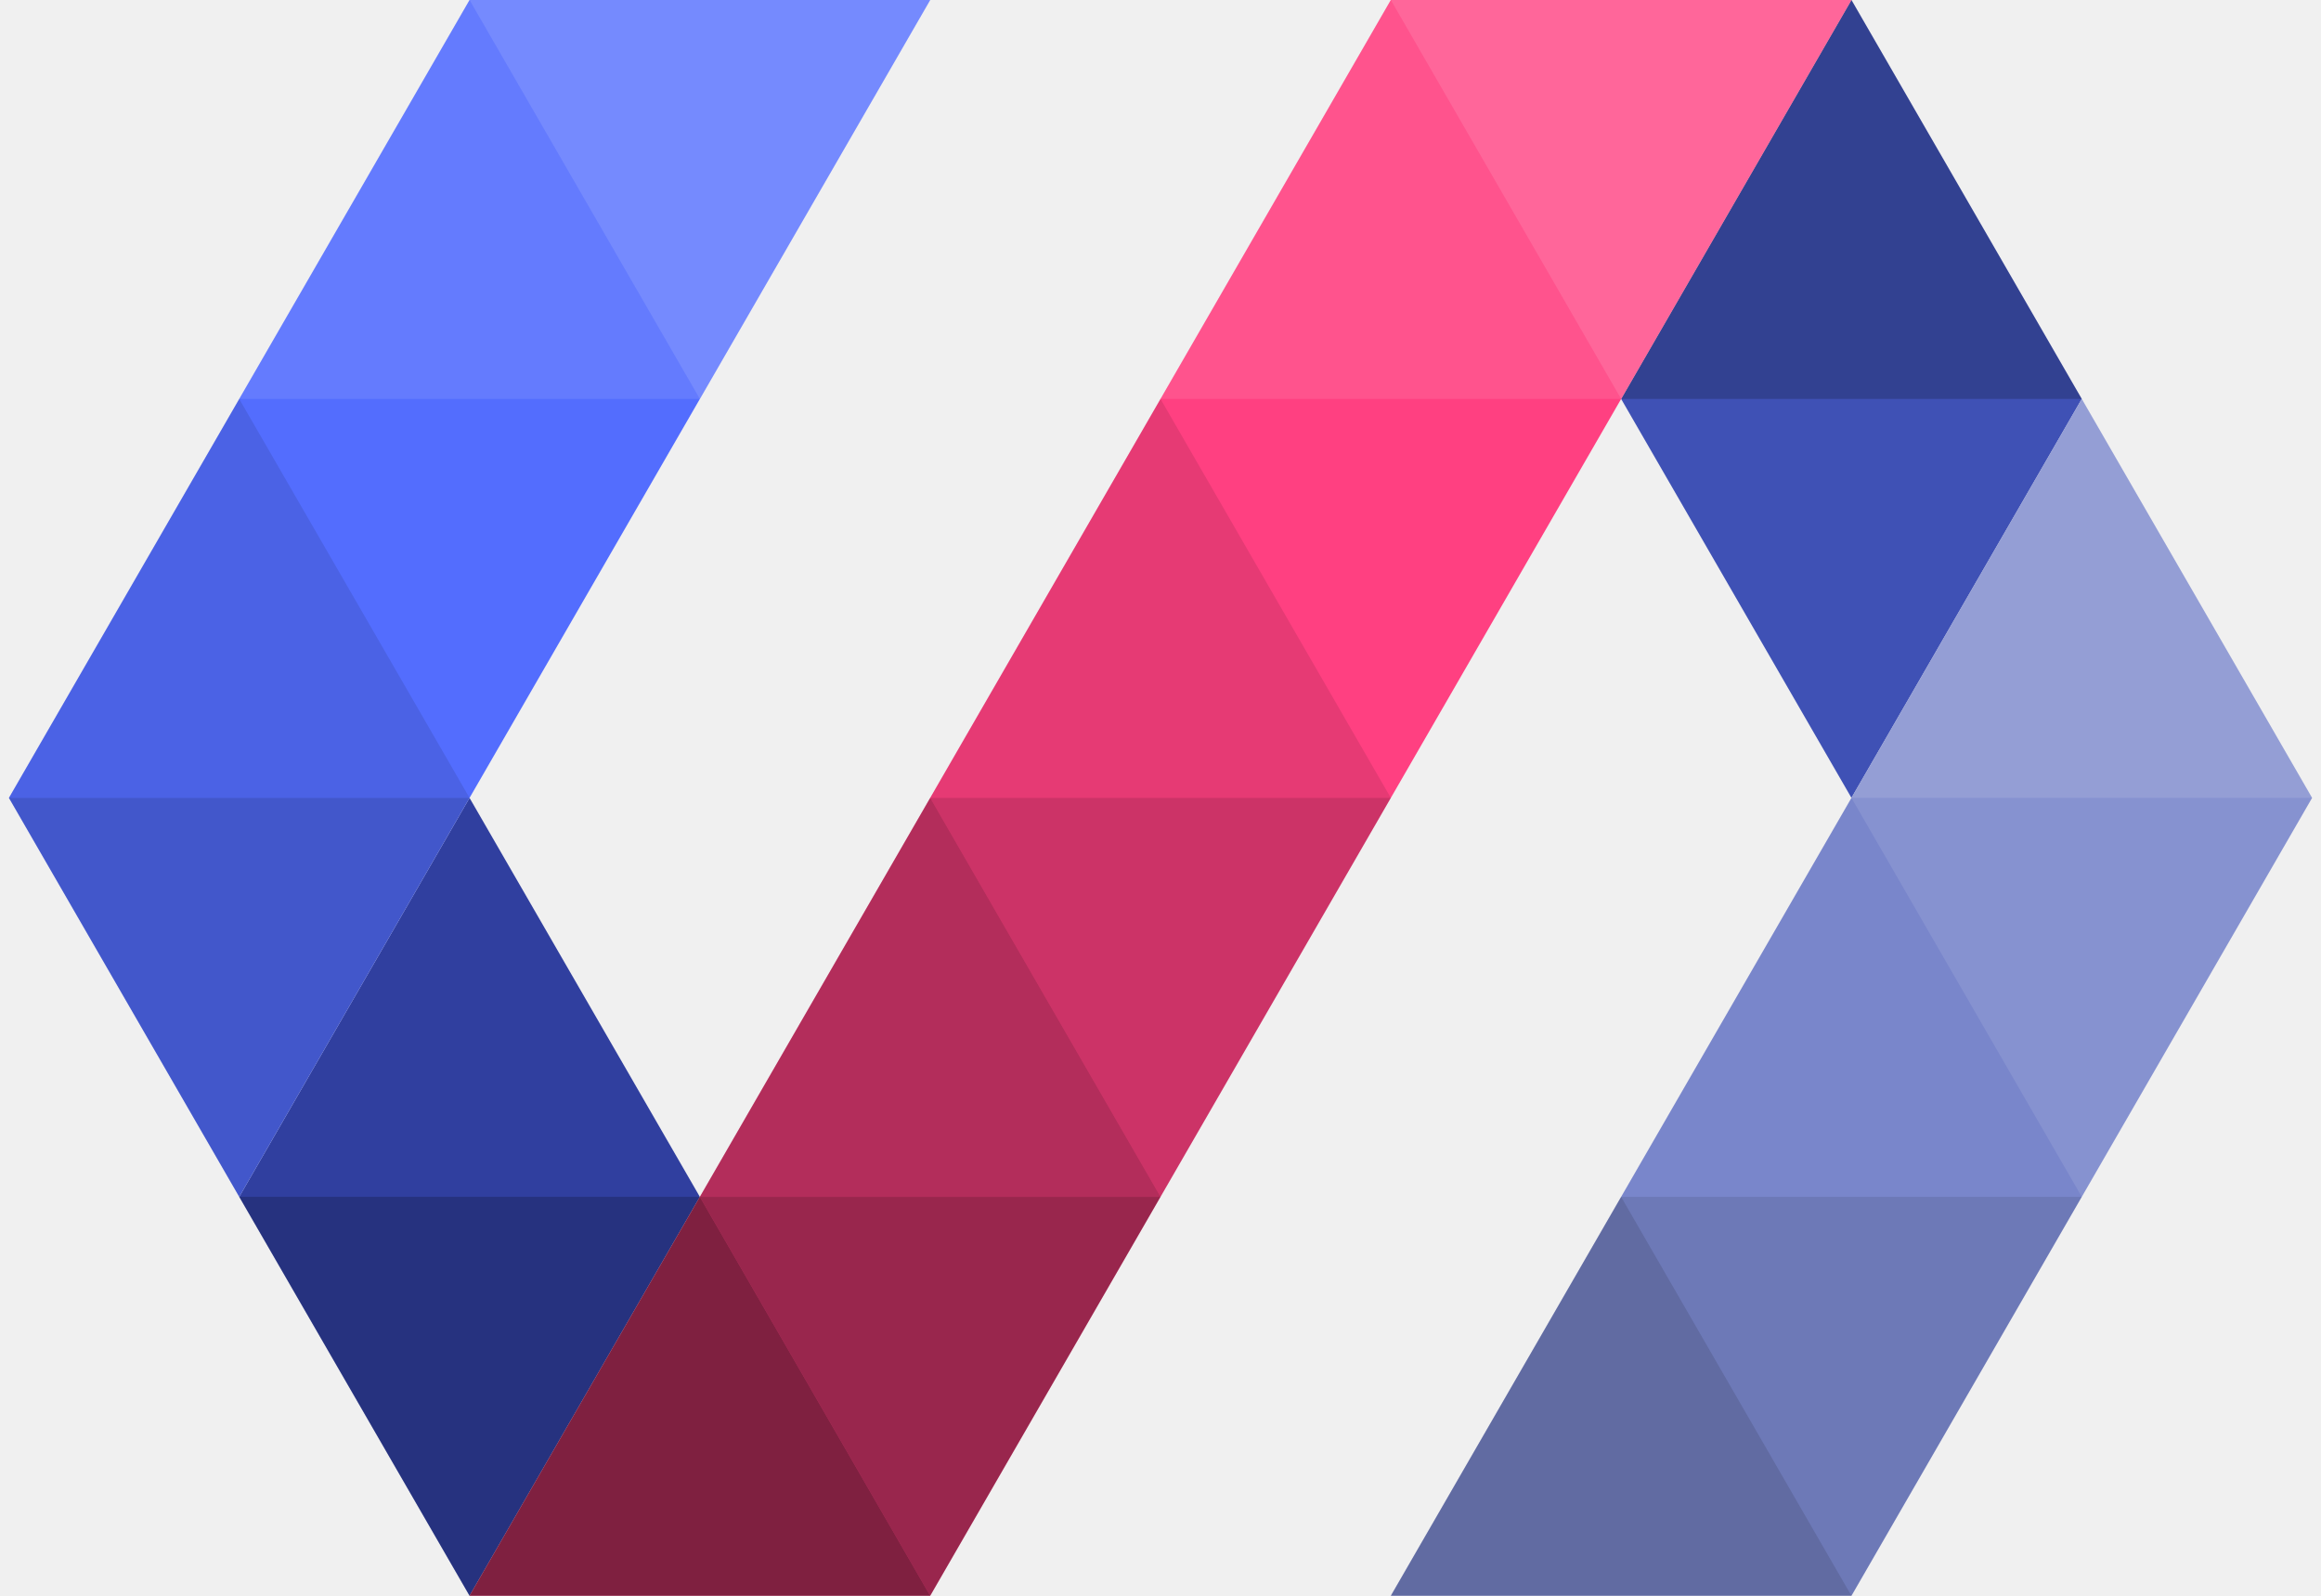
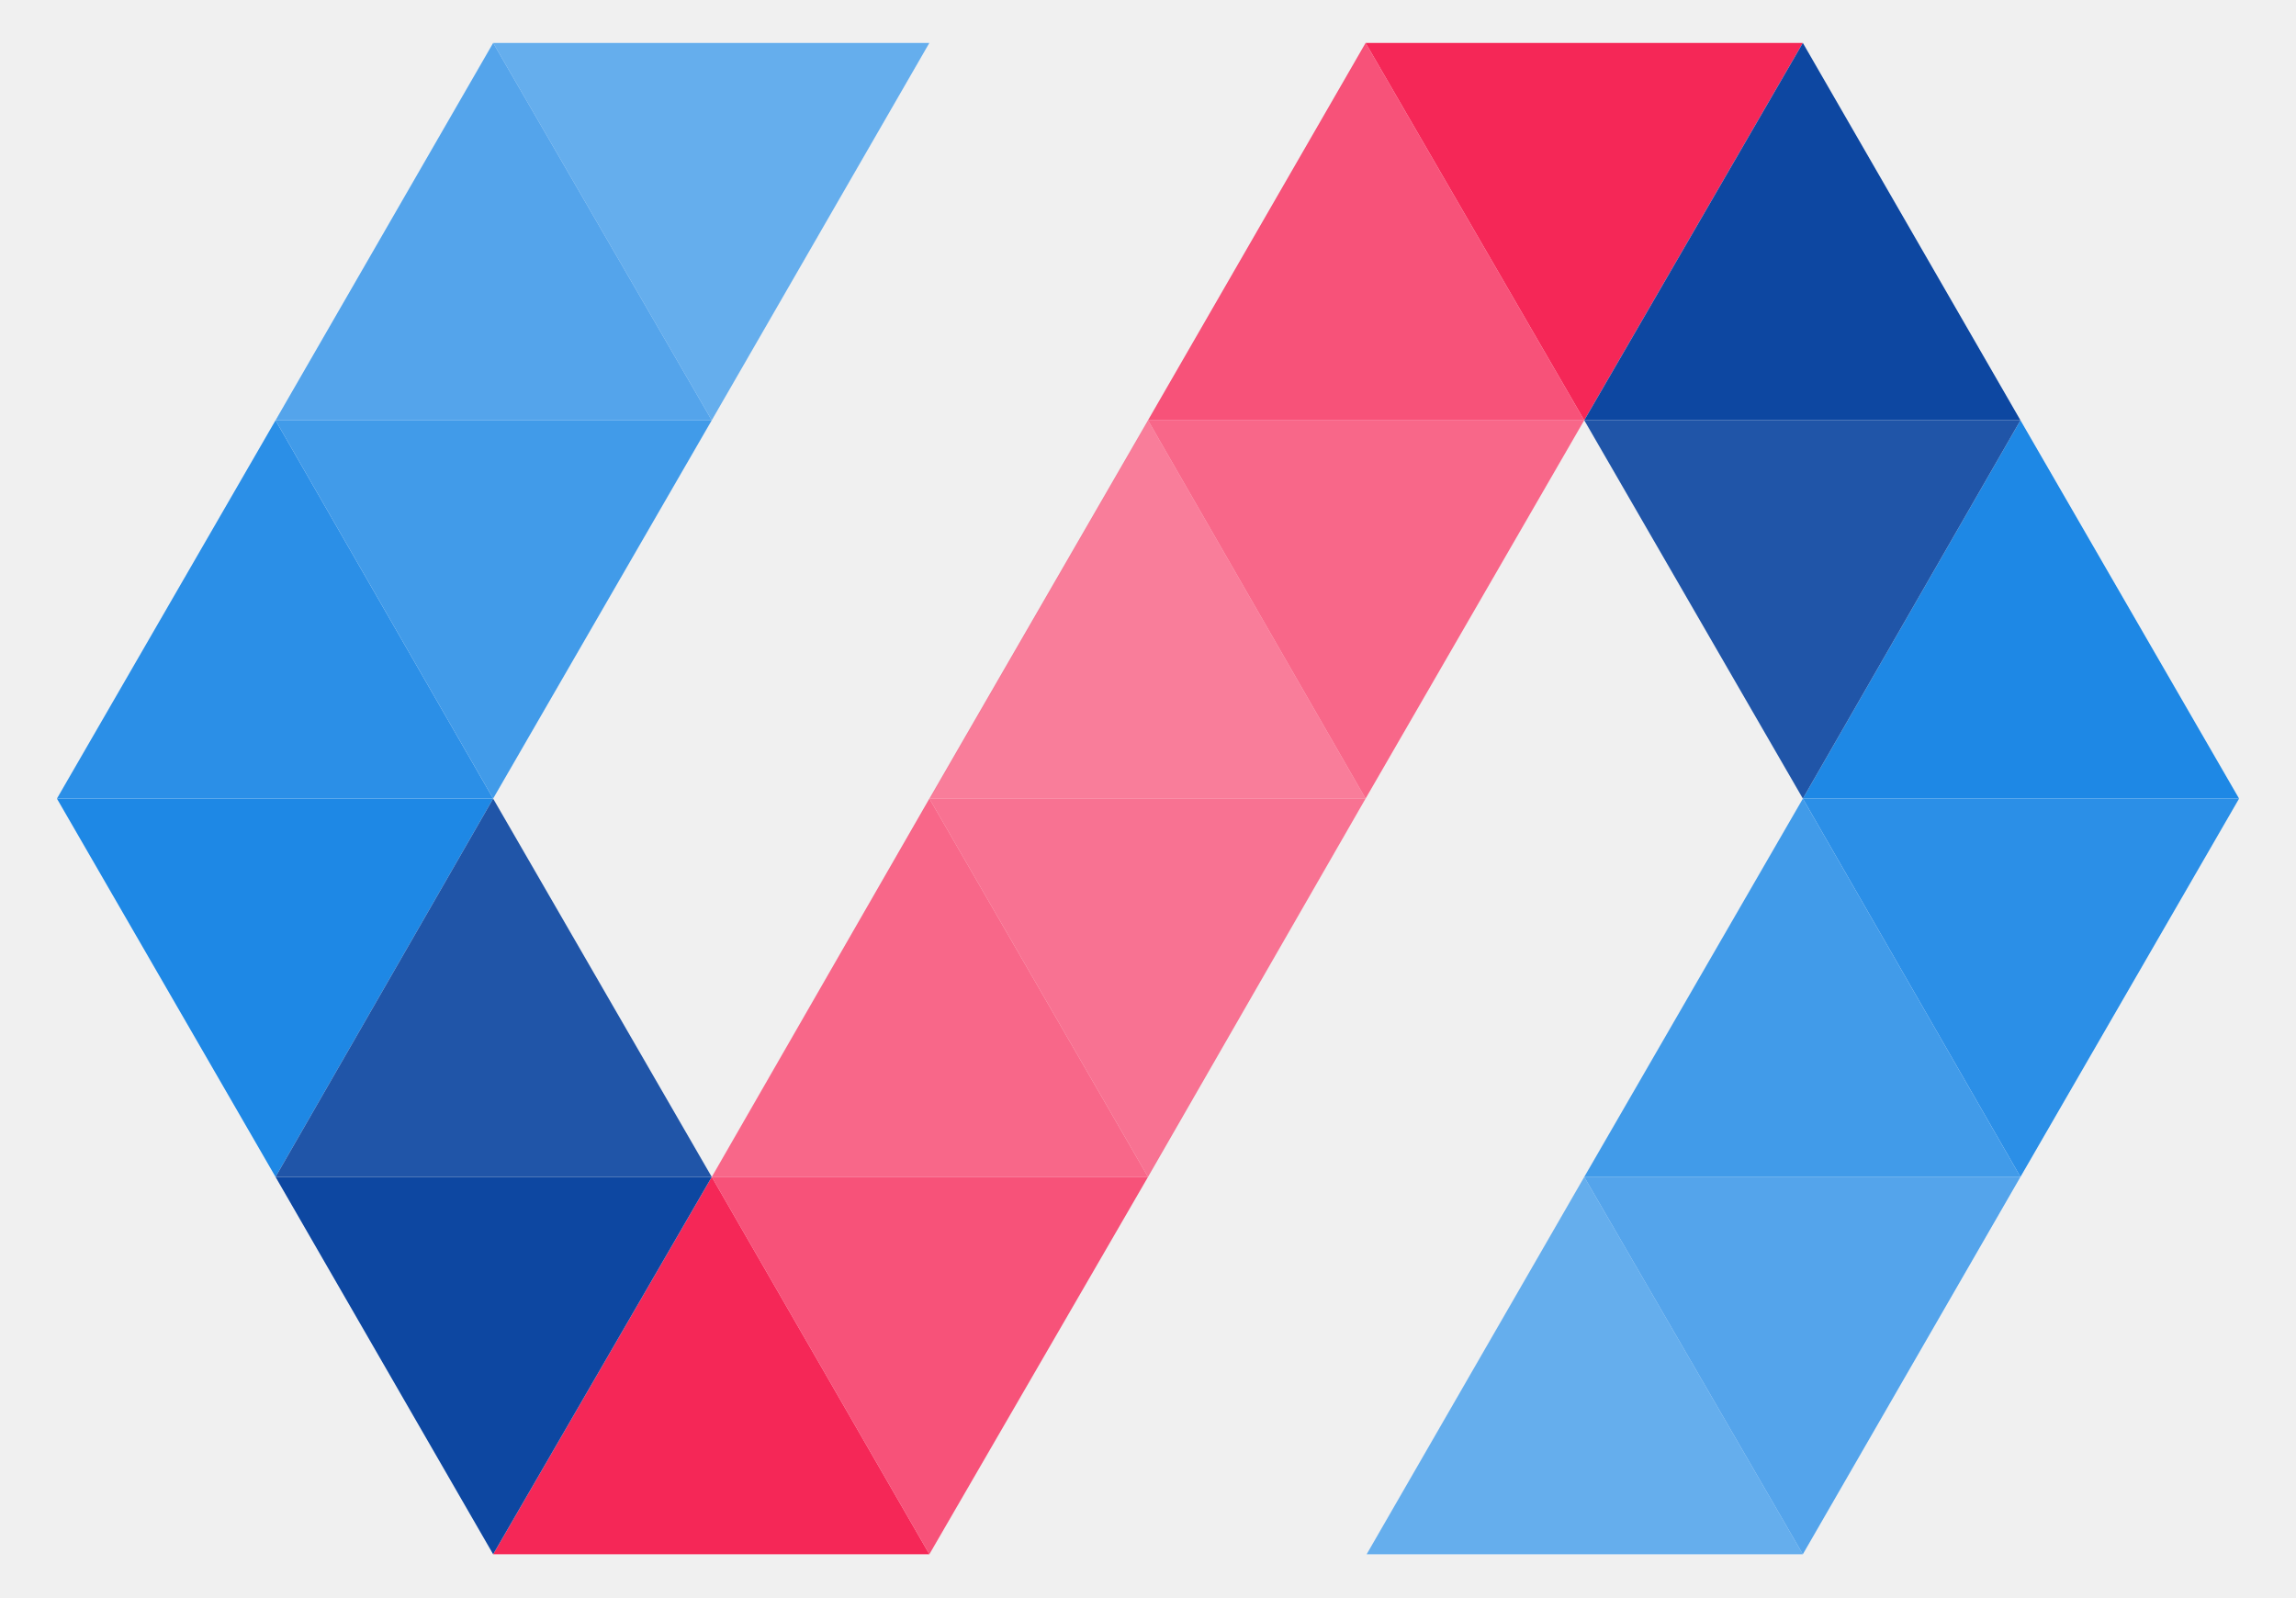
- <svg xmlns="http://www.w3.org/2000/svg" width="416" height="286" viewBox="0 0 416 286">
-   <path fill="#303F9F" d="M84.157 143l-41.28 71.5 41.28 71.5 41.28-71.5" />
-   <path fill="#3F51B5" d="M331.842 0l-41.28 71.5 41.28 71.5 41.28-71.5" />
-   <path fill="#7986CB" d="M373.12 71.5L249.28 286h82.564L414.4 143" />
-   <path fill="#FF4081" d="M249.278 0L84.158 286h82.563L331.843 0" />
-   <path fill="#536DFE" d="M84.157 0L1.597 143l41.28 71.5L166.722 0" />
-   <path fill="#FFF" fill-opacity=".2" d="M249.278 0l41.283 71.5L331.843 0" />
-   <path fill="#FFF" fill-opacity=".1" d="M208 71.5L249.278 0l41.283 71.5" />
-   <path fill="none" d="M208 71.5l41.278 71.5 41.283-71.5" />
-   <path fill-opacity=".1" d="M166.72 143L208 71.5l41.278 71.5" />
-   <path fill-opacity=".2" d="M166.72 143L208 214.5l41.278-71.5" />
-   <path fill-opacity=".3" d="M125.438 214.5L166.72 143 208 214.5" />
-   <path fill-opacity=".4" d="M125.438 214.5L166.72 286 208 214.5" />
-   <path fill-opacity=".5" d="M84.157 286l41.28-71.5 41.284 71.5" />
-   <path fill="#FFF" fill-opacity=".2" d="M84.157 0l41.28 71.5L166.722 0" />
-   <path fill="#FFF" fill-opacity=".1" d="M42.878 71.5L84.158 0l41.28 71.5" />
-   <path fill="none" d="M42.878 71.5l41.28 71.5 41.28-71.5" />
-   <path fill-opacity=".1" d="M1.598 143l41.28-71.5 41.28 71.5" />
-   <path fill-opacity=".2" d="M1.598 143l41.28 71.5 41.28-71.5" />
-   <path fill="none" d="M125.438 214.5L84.158 143l-41.28 71.5" />
-   <path fill-opacity=".2" d="M125.438 214.5L84.158 286l-41.28-71.5M373.12 71.5L331.843 0l-41.28 71.5" />
-   <path fill="none" d="M373.12 71.5L331.843 143l-41.28-71.5" />
-   <path fill="#FFF" fill-opacity=".2" d="M331.842 143l41.28-71.5L414.4 143" />
-   <path fill="#FFF" fill-opacity=".1" d="M331.842 143l41.28 71.5L414.4 143" />
-   <path fill="none" d="M290.56 214.5l41.282-71.5 41.28 71.5" />
-   <path fill-opacity=".1" d="M290.56 214.5l41.282 71.5 41.28-71.5" />
-   <path fill-opacity=".2" d="M249.278 286l41.283-71.5 41.282 71.5" />
-   <path fill="none" d="M0-65h416v416H0z" />
+ <svg xmlns="http://www.w3.org/2000/svg" version="1.1" id="Layer_1" x="0px" y="0px" viewBox="0 0 230 160" style="enable-background:new 0 0 230 160;" xml:space="preserve">
+   <style type="text/css">
+ 	.st0{fill:#FFFFFF;}
+ 	.st1{opacity:0.8;fill:#F52757;}
+ 	.st2{opacity:0.7;fill:#F52757;}
+ 	.st3{opacity:0.6;fill:#F52757;}
+ 	.st4{opacity:0.68;fill:#1E88E5;}
+ 	.st5{opacity:0.76;fill:#1E88E5;}
+ 	.st6{opacity:0.84;fill:#1E88E5;}
+ 	.st7{opacity:0.94;fill:#1E88E5;}
+ 	.st8{opacity:0.65;fill:#F52757;}
+ 	.st9{fill:#F52757;}
+ 	.st10{fill:#1E88E5;}
+ 	.st11{opacity:0.92;fill:#0D47A1;}
+ 	.st12{fill:#0D47A1;}
+ </style>
+   <g>
+     <polygon class="st0" points="93.1,4.3 49.4,4.3 5.7,80 49.4,155.7 93.1,155.7 158.7,42.1 180.6,80 136.9,155.7 180.6,155.7    224.3,80 180.6,4.3 136.9,4.3 71.3,117.9 49.4,80  " />
+     <polygon class="st1" points="115,42.1 136.8,4.3 158.7,42.1  " />
+     <polygon class="st2" points="115,42.1 136.8,80 158.7,42.1  " />
+     <polygon class="st3" points="93.1,80 115,42.1 136.8,80  " />
+     <polygon class="st4" points="49.4,4.3 71.3,42.1 93.1,4.3  " />
+     <polygon class="st5" points="27.6,42.1 49.4,4.3 71.3,42.1  " />
+     <polygon class="st6" points="27.6,42.1 49.4,80 71.3,42.1  " />
+     <polygon class="st7" points="5.7,80 27.6,42.1 49.4,80  " />
+     <polygon class="st8" points="93.1,80 115,117.9 136.8,80  " />
+     <polygon class="st2" points="71.3,117.9 93.1,80 115,117.9  " />
+     <polygon class="st1" points="71.3,117.9 93.1,155.7 115,117.9  " />
+     <polygon class="st9" points="49.4,155.7 71.3,117.9 93.1,155.7  " />
+     <polygon class="st10" points="5.7,80 27.6,117.9 49.4,80  " />
+     <polygon class="st4" points="180.6,155.7 158.7,117.9 136.9,155.7  " />
+     <polygon class="st5" points="202.4,117.9 180.6,155.7 158.7,117.9  " />
+     <polygon class="st6" points="202.4,117.9 180.6,80 158.7,117.9  " />
+     <polygon class="st7" points="224.3,80 202.4,117.9 180.6,80  " />
+     <polygon class="st10" points="224.3,80 202.4,42.1 180.6,80  " />
+     <polygon class="st11" points="71.3,117.9 49.4,80 27.6,117.9  " />
+     <polygon class="st12" points="71.3,117.9 49.4,155.7 27.6,117.9  " />
+     <polygon class="st9" points="136.8,4.3 158.7,42.1 180.6,4.3  " />
+     <polygon class="st12" points="202.4,42.1 180.6,4.3 158.7,42.1  " />
+     <polygon class="st11" points="202.4,42.1 180.6,80 158.7,42.1  " />
+   </g>
</svg>
